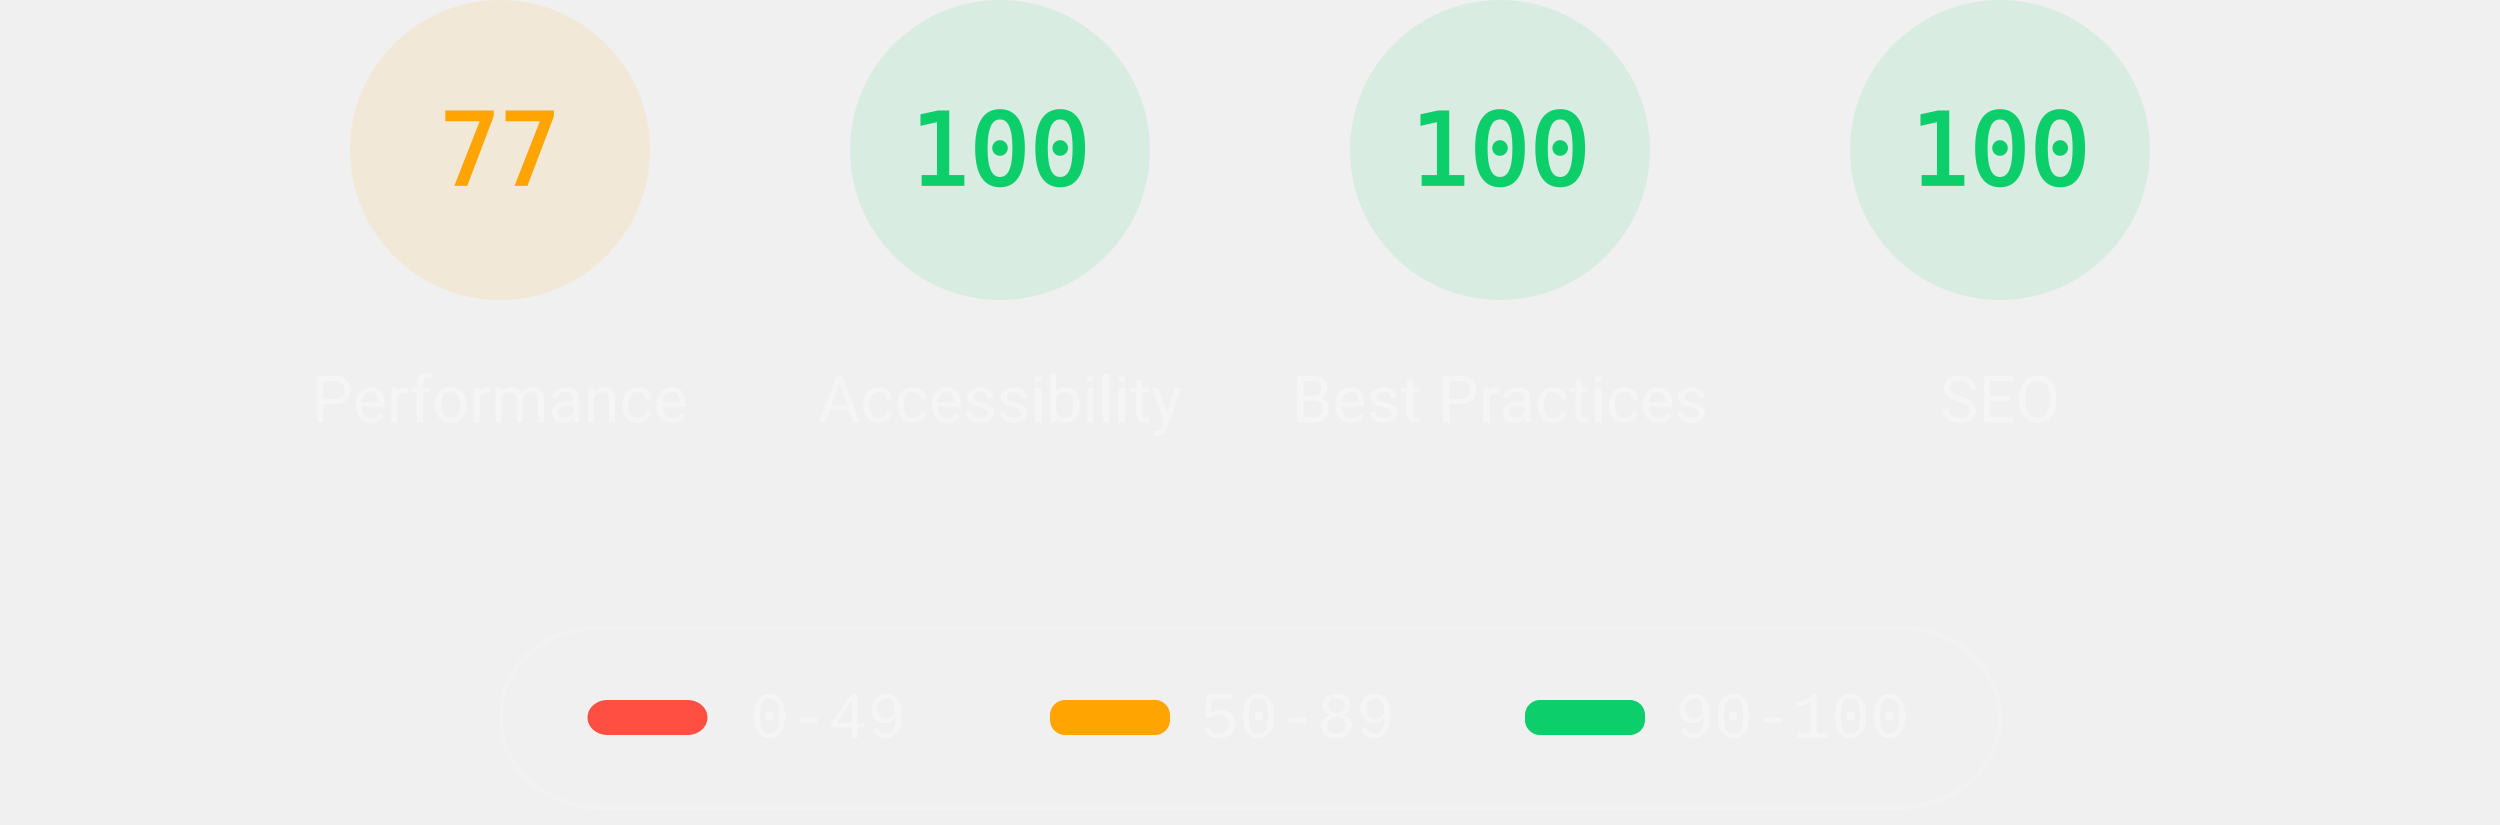
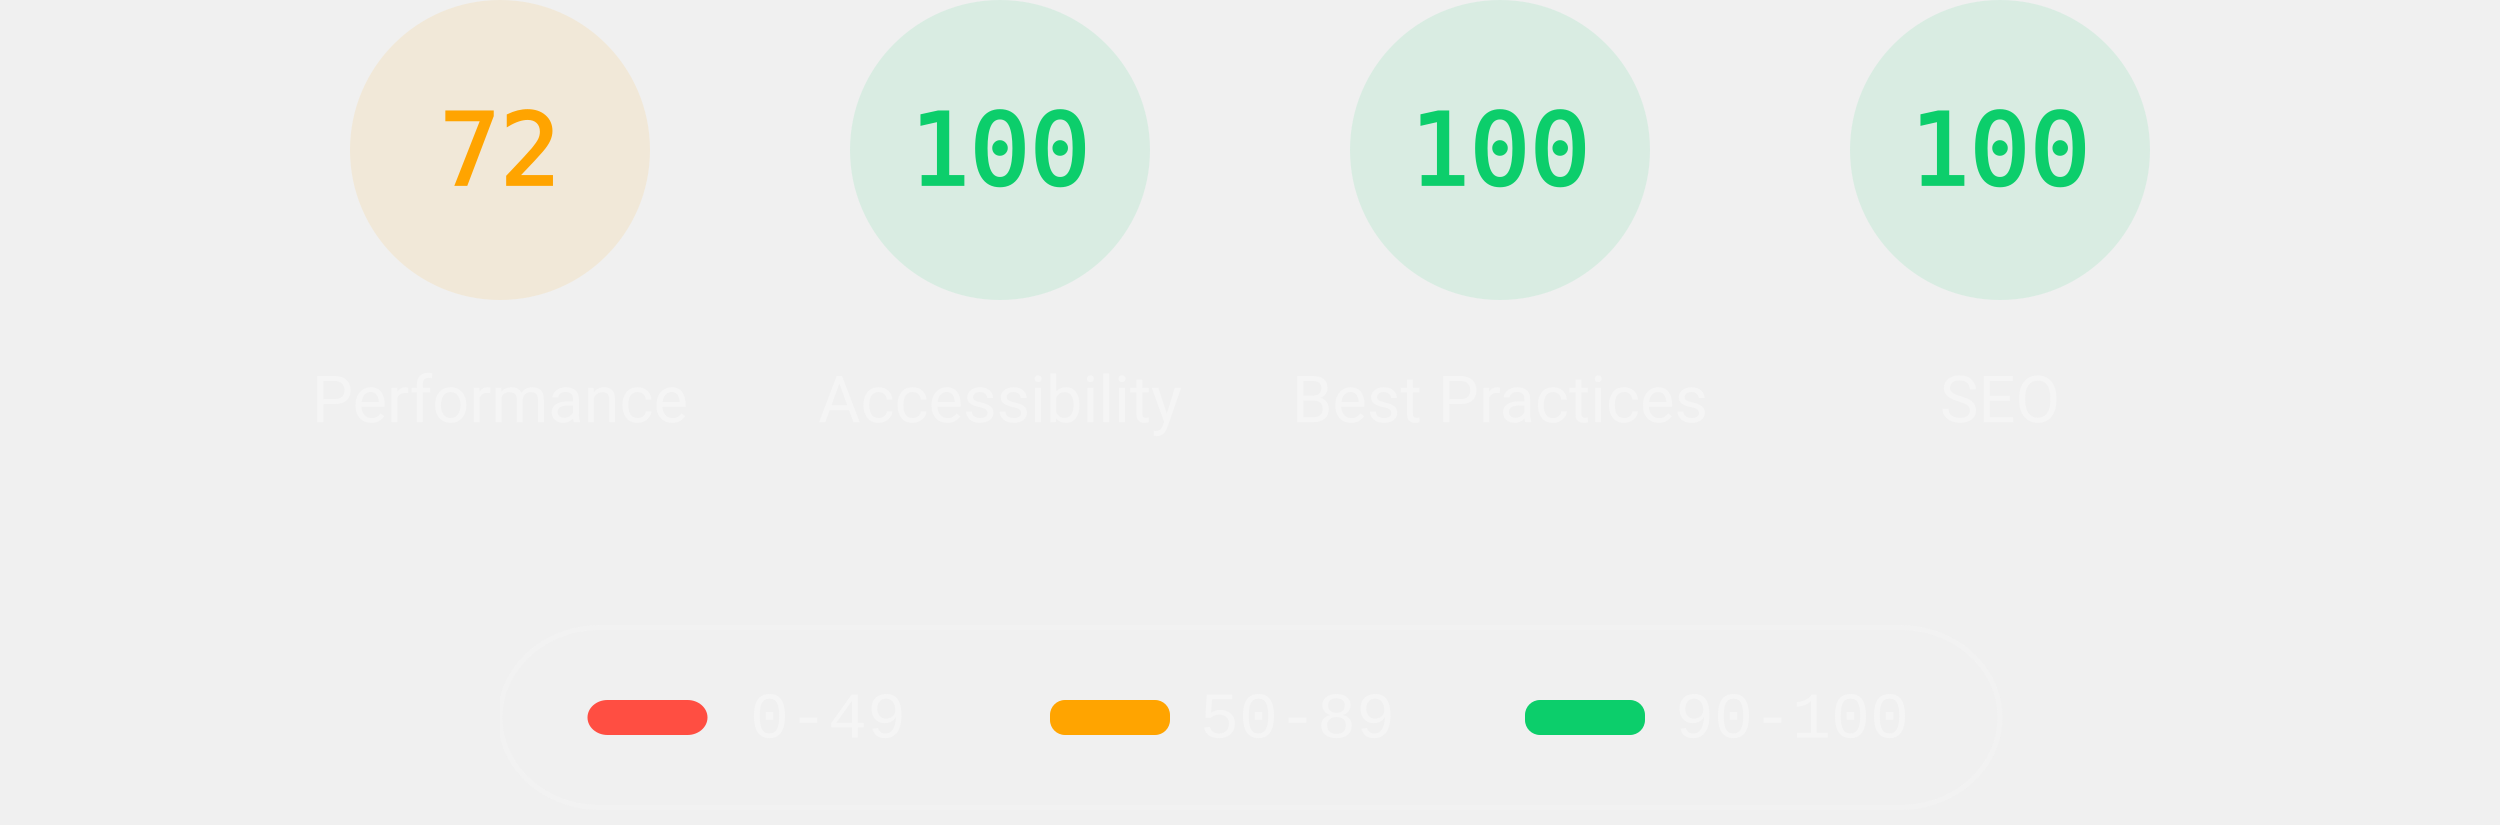
<svg xmlns="http://www.w3.org/2000/svg" class="theme--dark" fill="none" width="1000" height="330">
  <style>
			.gauge-base {
				opacity: 0.1
			}

			.gauge-arc {
				fill: none;
				animation-delay: 250ms;
				stroke-linecap: round;
				transform: rotate(-90deg);
				transform-origin: 100px 60px;
				animation: load-gauge 1s ease forwards
			}

			.guage-text {
				font-size: 40px;
				font-family: monospace;
				text-align: center
			}

			.guage-red {
				color: #ff4e42;
				fill: #ff4e42;
				stroke: #ff4e42
			}
			.guage-orange {
				color: #ffa400;
				fill: #ffa400;
				stroke: #ffa400
			}
			.guage-green {
				color: #0cce6b;
				fill: #0cce6b;
				stroke: #0cce6b
			}
			.theme--agnostic .guage-undefined {
				color: #5c5c5c;
				fill: #5c5c5c;
				stroke: #5c5c5c
			}
			.theme--light .guage-undefined {
				color: #1e1e1e;
				fill: #1e1e1e;
				stroke: #1e1e1e
			}
			.theme--dark .guage-undefined {
				color: #f5f5f5;
				fill: #f5f5f5;
				stroke: #f5f5f5
			}

			.guage-title {
				stroke: none;
				font-size: 26px;
				line-height: 26px;
				font-family: Roboto, Halvetica, Arial, sans-serif
			}
			.metric.guage-title {
				font-family: 'Courier New', Courier, monospace
			}
			.theme--agnostic .guage-title {
				color: #737373;
				fill: #737373
			}
			.theme--light .guage-title {
				color: #212121;
				fill: #212121
			}
			.theme--dark .guage-title {
				color: #f5f5f5;
				fill: #f5f5f5
			}

			@keyframes load-gauge {
				from {
					stroke-dasharray: 0 352.858
				}
			}
			.lh-gauge--pwa__disc {
				fill: #e0e0e0
			}
			.lh-gauge--pwa__logo {
				position: relative;
				fill: #b0b0b0
			}
			.lh-gauge--pwa__invisible {
				display: none
			}
			.lh-gauge--pwa__visible {
				display: inline
			}
			.guage-invisible {
				display: none
			}
			.lh-gauge--pwa__logo--primary-color {
				fill: #304ffe
			}
			.theme--agnostic .lh-gauge--pwa__logo--secondary-color {
				fill: #787878
			}
			.theme--light .lh-gauge--pwa__logo--secondary-color {
				fill: #3d3d3d
			}
			.theme--dark .lh-gauge--pwa__logo--secondary-color {
				fill: #d8b6b6
			}
			.theme--light #svg_2 {
				stroke: #00000022
			}
			.theme--agnostic #svg_2 {
				stroke: #616161
			}
			.theme--light #svg_2 {
				stroke: #00000022
			}
			.theme--dark #svg_2 {
				stroke: #f5f5f566
			}
		</style>
  <svg class="guage-div guage-perf guage-orange" viewBox="0 0 200 200" width="200" height="200" x="100" y="0">
    <circle class="gauge-base" r="56" cx="100" cy="60" stroke-width="8" />
-     <circle class="gauge-arc guage-arc-1" r="56" cx="100" cy="60" stroke-width="8" style="stroke-dasharray: 270.931, 351.858;" />
-     <text class="guage-text" x="100px" y="60px" alignment-baseline="central" dominant-baseline="central" text-anchor="middle">77</text>
+     <circle class="gauge-arc guage-arc-1" r="56" cx="100" cy="60" stroke-width="8" style="stroke-dasharray: 253.338, 351.858;" />
+     <text class="guage-text" x="100px" y="60px" alignment-baseline="central" dominant-baseline="central" text-anchor="middle">72</text>
    <text class="guage-title" x="100px" y="160px" alignment-baseline="central" dominant-baseline="central" text-anchor="middle">Performance</text>
  </svg>
  <svg class="guage-div guage-acc guage-green" viewBox="0 0 200 200" width="200" height="200" x="300" y="0">
    <circle class="gauge-base" r="56" cx="100" cy="60" stroke-width="8" />
    <circle class="gauge-arc guage-arc-2" r="56" cx="100" cy="60" stroke-width="8" style="stroke-dasharray: 351.858, 351.858;" />
    <text class="guage-text" x="100px" y="60px" alignment-baseline="central" dominant-baseline="central" text-anchor="middle">100</text>
    <text class="guage-title" x="100px" y="160px" alignment-baseline="central" dominant-baseline="central" text-anchor="middle">Accessibility</text>
  </svg>
  <svg class="guage-div guage-best guage-green" viewBox="0 0 200 200" width="200" height="200" x="500" y="0">
    <circle class="gauge-base" r="56" cx="100" cy="60" stroke-width="8" />
    <circle class="gauge-arc guage-arc-3" r="56" cx="100" cy="60" stroke-width="8" style="stroke-dasharray: 351.858, 351.858;" />
    <text class="guage-text" x="100px" y="60px" alignment-baseline="central" dominant-baseline="central" text-anchor="middle">100</text>
    <text class="guage-title" x="100px" y="160px" alignment-baseline="central" dominant-baseline="central" text-anchor="middle">Best Practices</text>
  </svg>
  <svg class="guage-div guage-seo guage-green" viewBox="0 0 200 200" width="200" height="200" x="700" y="0">
    <circle class="gauge-base" r="56" cx="100" cy="60" stroke-width="8" />
    <circle class="gauge-arc guage-arc-4" r="56" cx="100" cy="60" stroke-width="8" style="stroke-dasharray: 351.858, 351.858;" />
    <text class="guage-text" x="100px" y="60px" alignment-baseline="central" dominant-baseline="central" text-anchor="middle">100</text>
    <text class="guage-title" x="100px" y="160px" alignment-baseline="central" dominant-baseline="central" text-anchor="middle">SEO</text>
  </svg>
  <svg class="guage-div guage-pwa guage-invisible" viewBox="0 0 200 200" width="200" height="200" x="900" y="0">
    <svg viewBox="0 0 60 60" width="112" height="112" x="44" y="4">
      <defs>
        <linearGradient id="lh-gauge--pwa__check-circle__gradient-0" x1="50%" y1="0%" x2="50%" y2="100%">
          <stop stop-color="#00C852" offset="0%" />
          <stop stop-color="#009688" offset="100%" />
        </linearGradient>
        <linearGradient id="lh-gauge--pwa__installable__shadow-gradient-0" x1="76.056%" x2="24.111%" y1="82.995%" y2="24.735%">
          <stop stop-color="#A5D6A7" offset="0%" />
          <stop stop-color="#80CBC4" offset="100%" />
        </linearGradient>
        <linearGradient id="lh-gauge--pwa__fast-reliable__shadow-gradient-0" x1="76.056%" y1="82.995%" x2="25.678%" y2="26.493%">
          <stop stop-color="#64B5F6" offset="0%" />
          <stop stop-color="#2979FF" offset="100%" />
        </linearGradient>
        <g id="lh-gauge--pwa__fast-reliable-badge-0">
          <circle fill="#FFFFFF" cx="10" cy="10" r="10" />
          <path fill="#304FFE" d="M10 3.58l5.25 2.34v3.5c0 3.23-2.24 6.26-5.25 7-3.01-.74-5.25-3.77-5.25-7v-3.5L10 3.58zm-.47 10.74l2.76-4.83.03-.07c.04-.08 0-.24-.22-.24h-1.64l.47-3.26h-.47l-2.7 4.77c-.02.01.05-.1-.04.05-.09.16-.1.31.18.31h1.63l-.47 3.27h.47z" />
        </g>
        <g id="lh-gauge--pwa__installable-badge-0">
          <circle fill="#FFFFFF" cx="10" cy="10" r="10" />
          <path fill="#009688" d="M10 4.167A5.835 5.835 0 0 0 4.167 10 5.835 5.835 0 0 0 10 15.833 5.835 5.835 0 0 0 15.833 10 5.835 5.835 0 0 0 10 4.167zm2.917 6.416h-2.334v2.334H9.417v-2.334H7.083V9.417h2.334V7.083h1.166v2.334h2.334v1.166z" />
        </g>
      </defs>
      <g stroke="none" fill-rule="nonzero">
        <circle class="lh-gauge--pwa__disc" cx="30" cy="30" r="30" />
        <g class="lh-gauge--pwa__logo">
          <path d="M35.66 19.39l.7-1.75h2L37.4 15 38.6 12l3.4 9h-2.51l-.58-1.61z" />
          <path d="M33.52 21l3.65-9h-2.42l-2.5 5.82L30.5 12h-1.86l-1.9 5.82-1.35-2.65-1.21 3.72L25.4 21h2.38l1.72-5.2 1.64 5.2z" />
          <path fill-rule="nonzero" d="M20.3 17.91h1.48c.45 0 .85-.05 1.2-.15l.39-1.18 1.07-3.3a2.64 2.64 0 0 0-.28-.37c-.55-.6-1.36-.91-2.42-.91H18v9h2.3V17.9zm1.96-3.84c.22.22.33.5.33.87 0 .36-.1.65-.29.87-.2.23-.59.35-1.15.35h-.86v-2.41h.87c.52 0 .89.1 1.1.32z" />
        </g>
        <rect class="lh-gauge--pwa__component lh-gauge--pwa__na-line lh-gauge--pwa__invisible" fill="#FFFFFF" x="20" y="32" width="20" height="4" rx="2" />
        <g class="lh-gauge--pwa__component lh-gauge--pwa__fast-reliable-badge lh-gauge--pwa__invisible" transform="translate(20, 29)">
          <path fill="url(#lh-gauge--pwa__fast-reliable__shadow-gradient-0)" d="M33.63 19.49A30 30 0 0 1 16.2 30.36L3 17.14 17.14 3l16.49 16.49z" />
          <use href="#lh-gauge--pwa__fast-reliable-badge-0" />
        </g>
        <g class="lh-gauge--pwa__component lh-gauge--pwa__installable-badge lh-gauge--pwa__invisible" transform="translate(20, 29)">
          <path fill="url(#lh-gauge--pwa__installable__shadow-gradient-0)" d="M33.629 19.487c-4.272 5.453-10.391 9.39-17.415 10.869L3 17.142 17.142 3 33.63 19.487z" />
          <use href="#lh-gauge--pwa__installable-badge-0" />
        </g>
        <g class="lh-gauge--pwa__component lh-gauge--pwa__fast-reliable-installable-badges lh-gauge--pwa__invisible">
          <g transform="translate(8, 29)">
            <path fill="url(#lh-gauge--pwa__fast-reliable__shadow-gradient-0)" d="M16.321 30.463L3 17.143 17.142 3l22.365 22.365A29.864 29.864 0 0 1 22 31c-1.942 0-3.84-.184-5.679-.537z" />
            <use href="#lh-gauge--pwa__fast-reliable-badge-0" />
          </g>
          <g transform="translate(32, 29)">
            <path fill="url(#lh-gauge--pwa__installable__shadow-gradient-0)" d="M25.982 11.84a30.107 30.107 0 0 1-13.08 15.203L3 17.143 17.142 3l8.84 8.84z" />
            <use href="#lh-gauge--pwa__installable-badge-0" />
          </g>
        </g>
        <g class="lh-gauge--pwa__component lh-gauge--pwa__check-circle lh-gauge--pwa__invisible" transform="translate(18, 28)">
          <circle fill="#FFFFFF" cx="12" cy="12" r="12" />
          <path fill="url(#lh-gauge--pwa__check-circle__gradient-0)" d="M12 2a10 10 0 1 0 0 20 10 10 0 0 0 0-20zm-2 15l-5-5 1.41-1.41L10 14.17l7.59-7.59L19 8l-9 9z" />
        </g>
      </g>
    </svg>
    <text class="guage-title" y="160px" alignment-baseline="central" dominant-baseline="central" text-anchor="middle">
      <tspan x="100px" dy="-6px">Progressive</tspan>
      <tspan x="100px" dy="30px">Web App</tspan>
    </text>
  </svg>
  <svg width="604" height="76" x="200" y="250">
    <g>
      <rect fill="none" id="canvas_background" height="80" width="604" y="-1" x="-1" />
      <g display="none" overflow="visible" y="0" x="0" height="100%" width="100%" id="canvasGrid">
        <rect fill="url(#gridpattern)" stroke-width="0" y="0" x="0" height="100%" width="100%" />
      </g>
    </g>
    <g>
      <rect fill-opacity="0" stroke-width="2" rx="40" id="svg_2" height="72" width="600" y="1" x="0" fill="#000000" />
      <rect stroke="#000" rx="8" id="svg_3" height="14" width="48" y="30" x="35" stroke-opacity="null" stroke-width="0" fill="#ff4e42" />
      <rect stroke="#000" rx="6" id="svg_4" height="14" width="48" y="30" x="220" stroke-opacity="null" stroke-width="0" fill="#ffa400" />
      <rect stroke="#000" rx="6" id="svg_5" height="14" width="48" y="30" x="410" stroke-opacity="null" stroke-width="0" fill="#0cce6b" />
      <text class="metric guage-title" xml:space="preserve" text-anchor="start" font-size="26" id="svg_6" y="45" x="100" stroke-opacity="null" stroke-width="0" stroke="#000">0-49</text>
      <text class="metric guage-title" xml:space="preserve" text-anchor="start" font-size="26" id="svg_7" y="45" x="280" stroke-opacity="null" stroke-width="0" stroke="#000">50-89</text>
      <text class="metric guage-title" xml:space="preserve" text-anchor="start" font-size="26" id="svg_8" y="45" x="470" stroke-opacity="null" stroke-width="0" stroke="#000">90-100</text>
    </g>
  </svg>
</svg>
